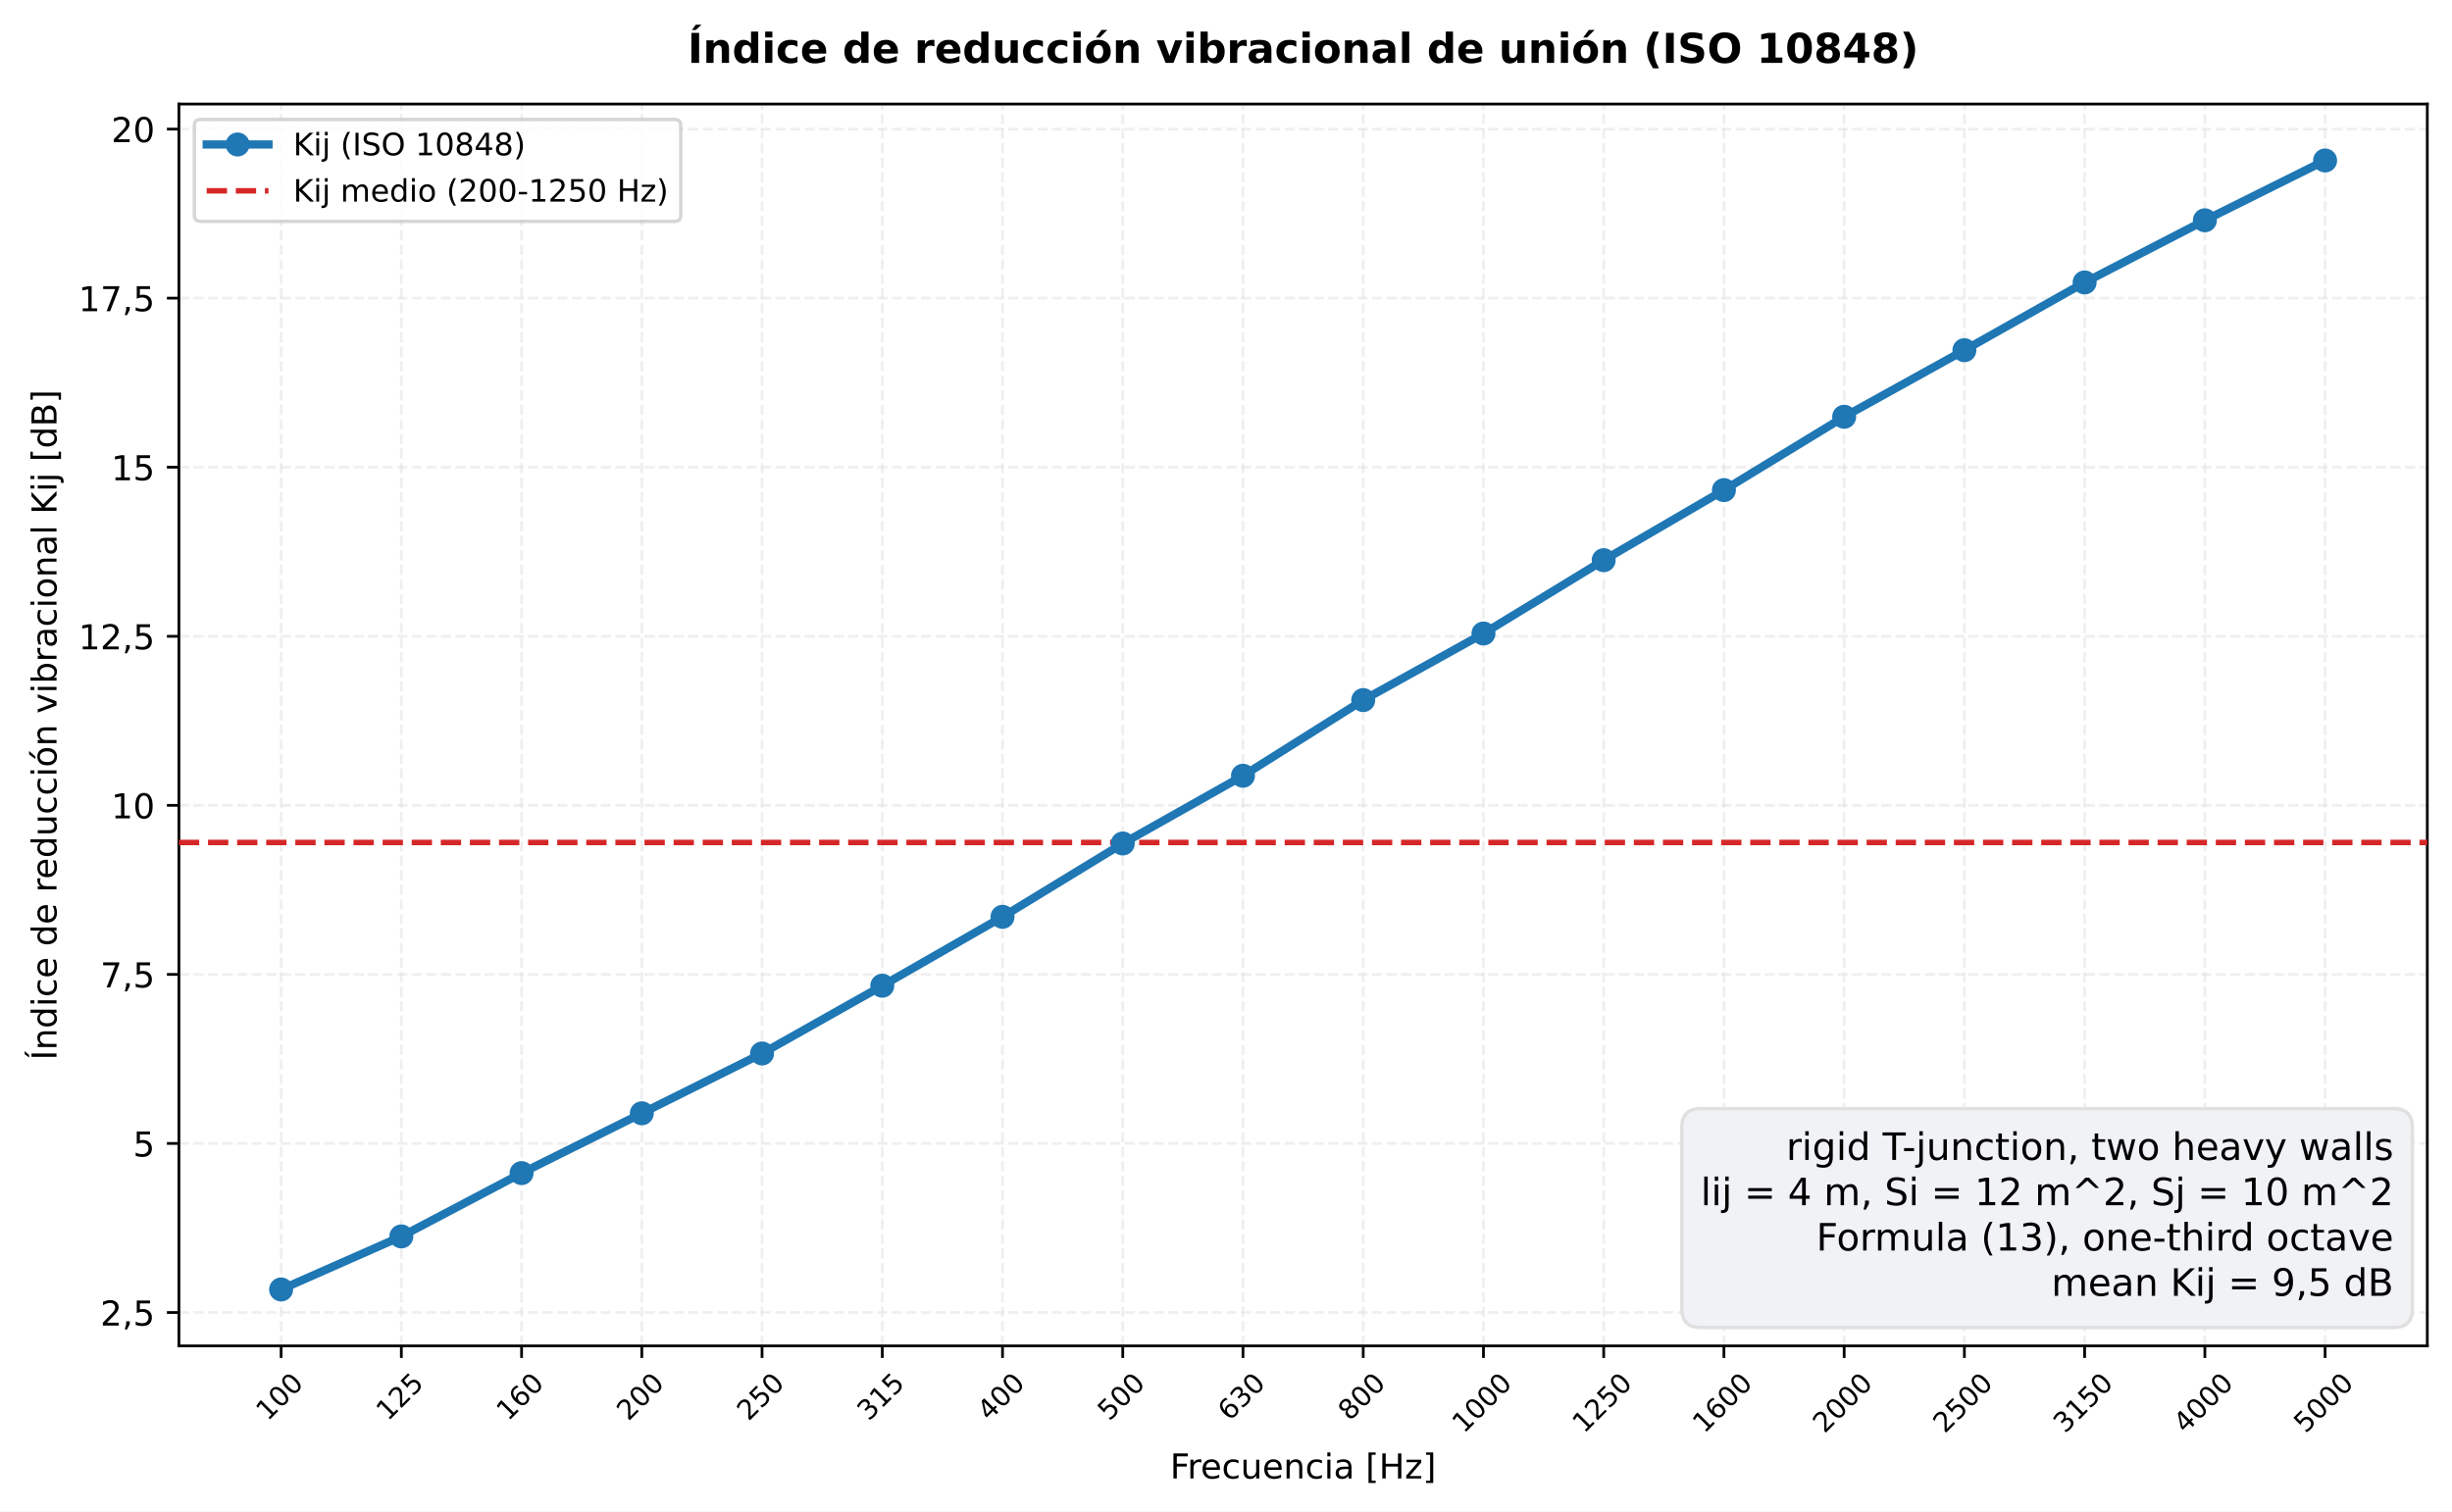
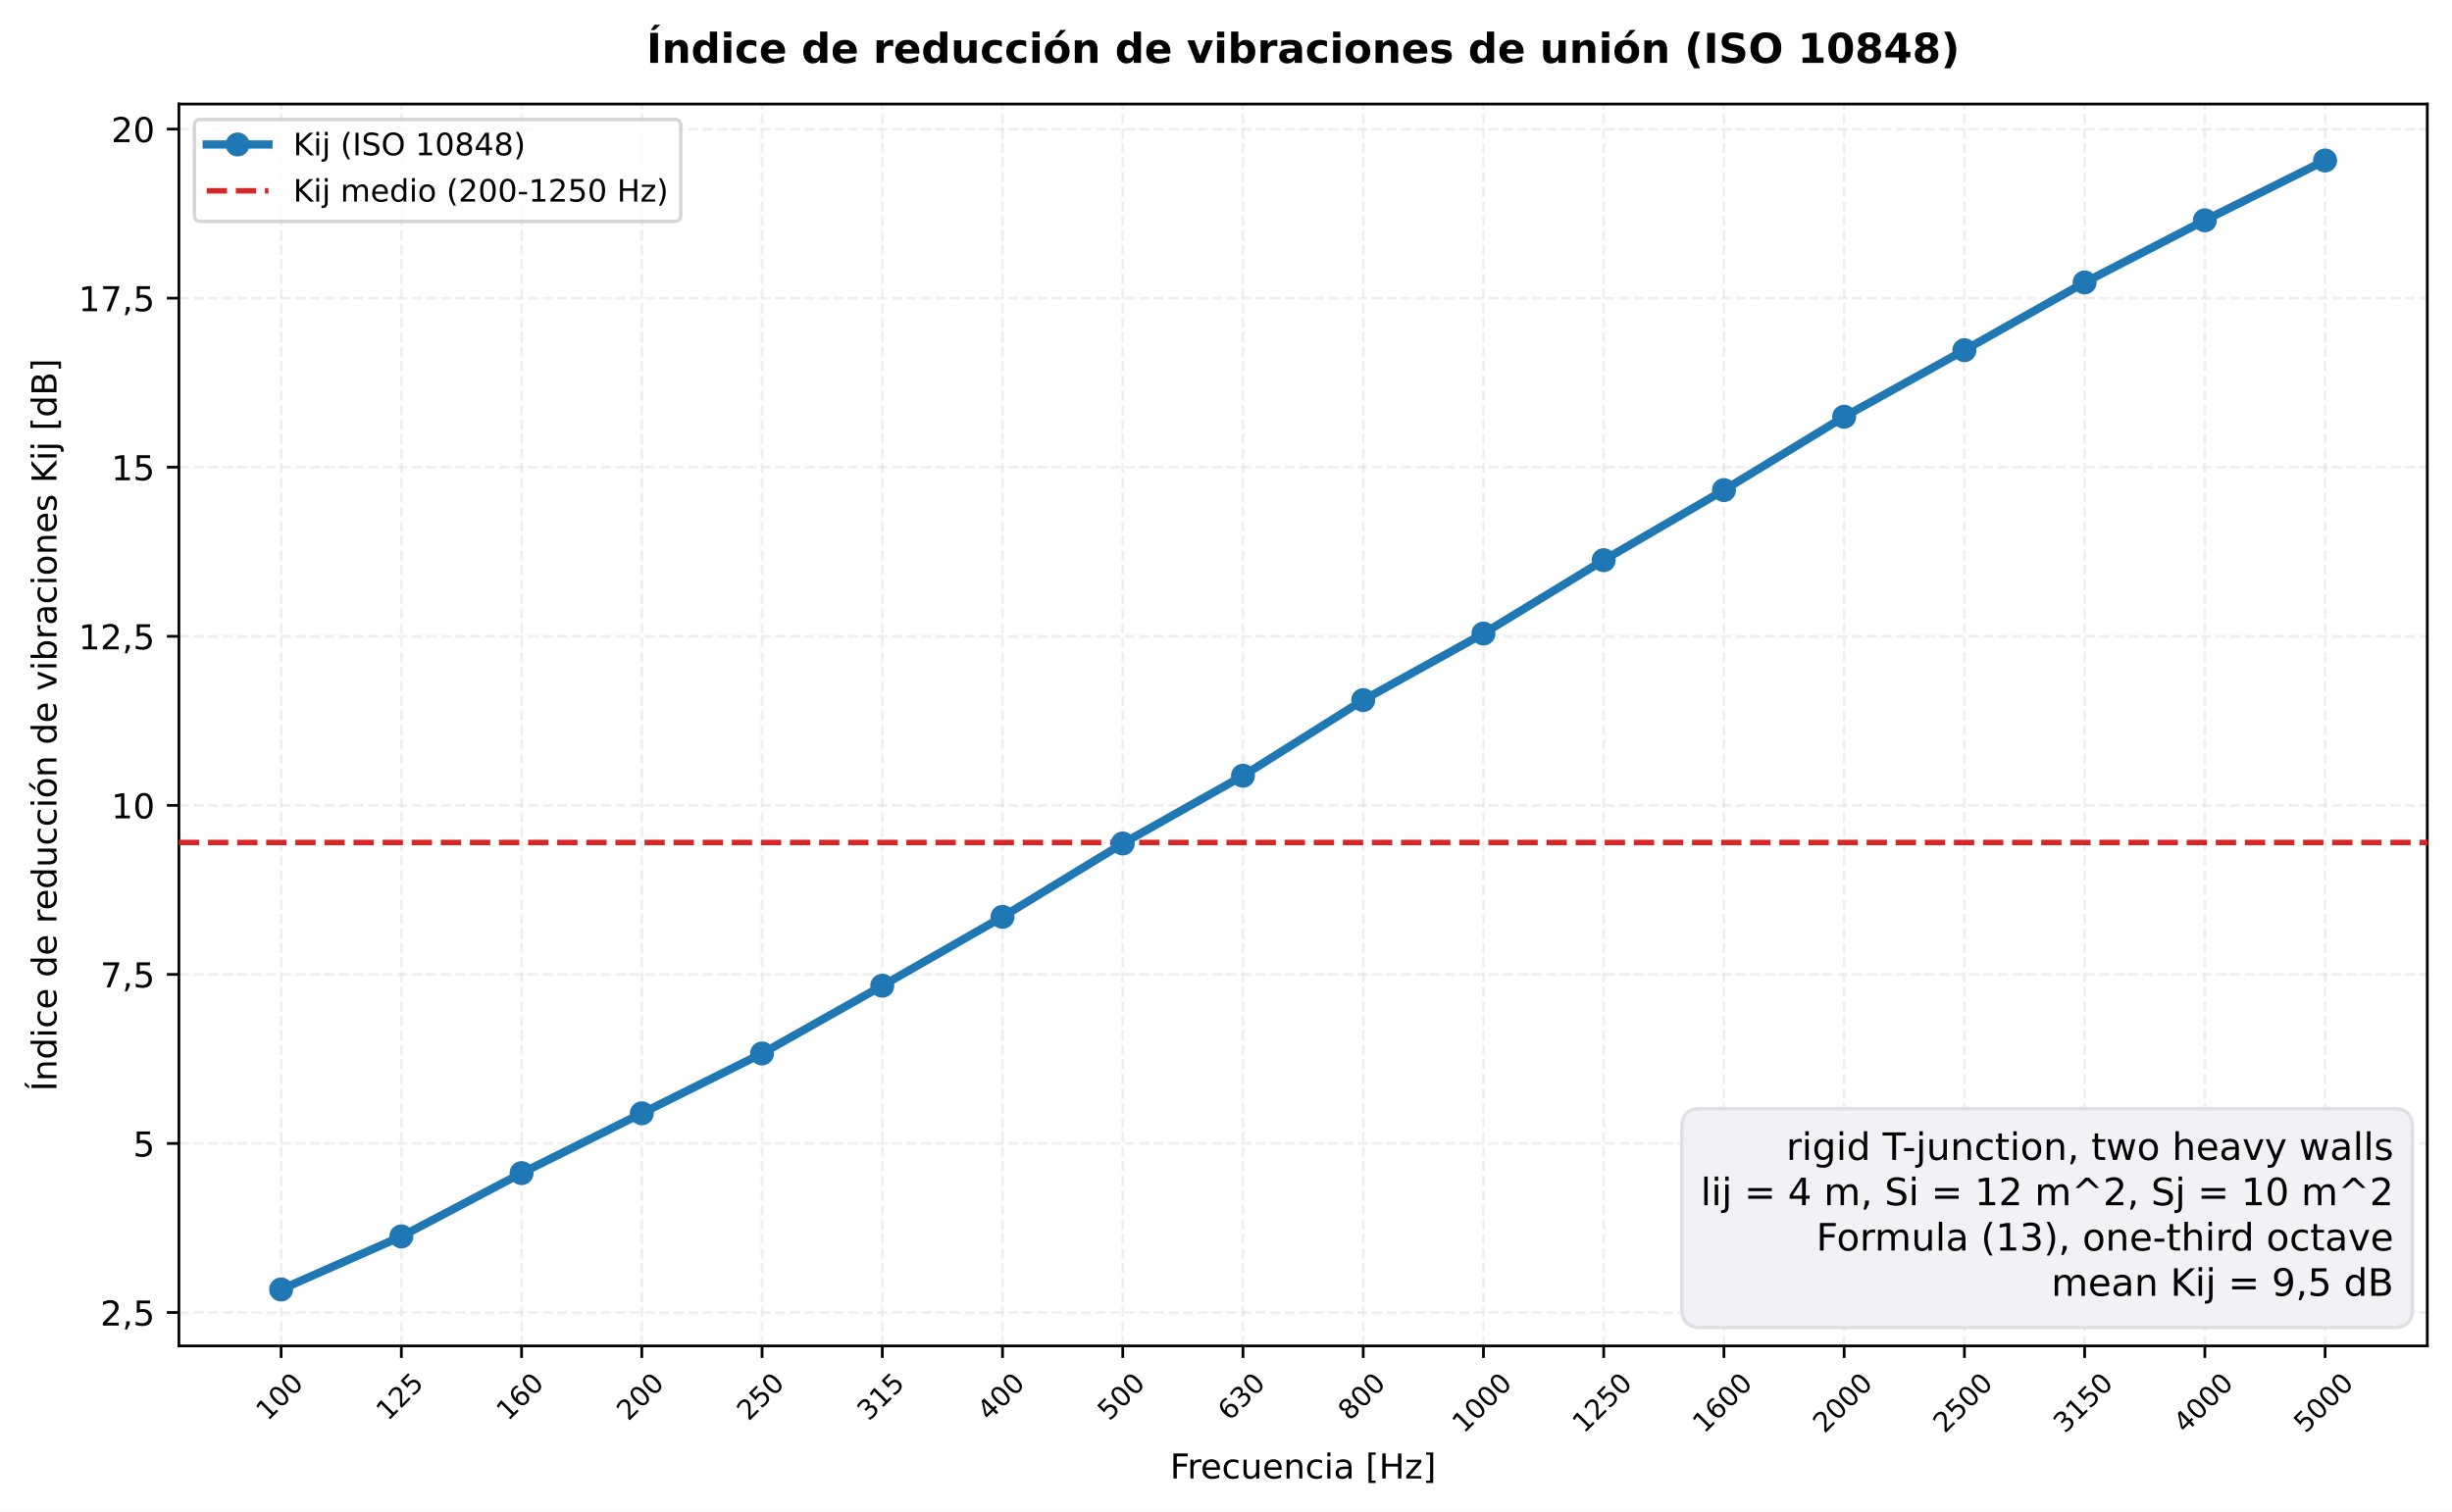
<svg xmlns="http://www.w3.org/2000/svg" xmlns:xlink="http://www.w3.org/1999/xlink" width="714.579pt" height="440.589pt" viewBox="0 0 714.579 440.589" version="1.1">
  <defs>
    <style type="text/css">*{stroke-linejoin: round; stroke-linecap: butt}</style>
  </defs>
  <g id="figure_1">
    <g id="patch_1">
      <path d="M 0 440.589  L 714.579 440.589  L 714.579 0  L 0 0  z " style="fill: #ffffff" />
    </g>
    <g id="axes_1">
      <g id="patch_2">
        <path d="M 52.141 392.335  L 707.379 392.335  L 707.379 30.328  L 52.141 30.328  z " style="fill: #ffffff" />
      </g>
      <g id="matplotlib.axis_1">
        <g id="xtick_1">
          <g id="line2d_1">
            <path d="M 81.925 392.335  L 81.925 30.328  " clip-path="url(#p28087a053f)" style="fill: none; stroke-dasharray: 2.96,1.28; stroke-dashoffset: 0; stroke: #e0e0e0; stroke-opacity: 0.5; stroke-width: 0.8" />
          </g>
          <g id="line2d_2">
            <defs>
              <path id="m3d27035b55" d="M 0 0  L 0 3.5  " style="stroke: #000000; stroke-width: 0.8" />
            </defs>
            <g>
              <use xlink:href="#m3d27035b55" x="81.925" y="392.335" style="stroke: #000000; stroke-width: 0.8" />
            </g>
          </g>
          <g id="text_1">
            <text style="font-size: 8px; font-family: 'DejaVu Sans', 'Bitstream Vera Sans', 'Computer Modern Sans Serif', 'Lucida Grande', 'Verdana', 'Geneva', 'Lucid', 'Arial', 'Helvetica', 'Avant Garde', sans-serif" transform="translate(77.99563 414.4302) rotate(-45)">100</text>
          </g>
        </g>
        <g id="xtick_2">
          <g id="line2d_3">
            <path d="M 116.964 392.335  L 116.964 30.328  " clip-path="url(#p28087a053f)" style="fill: none; stroke-dasharray: 2.96,1.28; stroke-dashoffset: 0; stroke: #e0e0e0; stroke-opacity: 0.5; stroke-width: 0.8" />
          </g>
          <g id="line2d_4">
            <g>
              <use xlink:href="#m3d27035b55" x="116.964" y="392.335" style="stroke: #000000; stroke-width: 0.8" />
            </g>
          </g>
          <g id="text_2">
            <text style="font-size: 8px; font-family: 'DejaVu Sans', 'Bitstream Vera Sans', 'Computer Modern Sans Serif', 'Lucida Grande', 'Verdana', 'Geneva', 'Lucid', 'Arial', 'Helvetica', 'Avant Garde', sans-serif" transform="translate(113.0351 414.4302) rotate(-45)">125</text>
          </g>
        </g>
        <g id="xtick_3">
          <g id="line2d_5">
            <path d="M 152.004 392.335  L 152.004 30.328  " clip-path="url(#p28087a053f)" style="fill: none; stroke-dasharray: 2.96,1.28; stroke-dashoffset: 0; stroke: #e0e0e0; stroke-opacity: 0.5; stroke-width: 0.8" />
          </g>
          <g id="line2d_6">
            <g>
              <use xlink:href="#m3d27035b55" x="152.004" y="392.335" style="stroke: #000000; stroke-width: 0.8" />
            </g>
          </g>
          <g id="text_3">
            <text style="font-size: 8px; font-family: 'DejaVu Sans', 'Bitstream Vera Sans', 'Computer Modern Sans Serif', 'Lucida Grande', 'Verdana', 'Geneva', 'Lucid', 'Arial', 'Helvetica', 'Avant Garde', sans-serif" transform="translate(148.0745 414.4302) rotate(-45)">160</text>
          </g>
        </g>
        <g id="xtick_4">
          <g id="line2d_7">
            <path d="M 187.043 392.335  L 187.043 30.328  " clip-path="url(#p28087a053f)" style="fill: none; stroke-dasharray: 2.96,1.28; stroke-dashoffset: 0; stroke: #e0e0e0; stroke-opacity: 0.5; stroke-width: 0.8" />
          </g>
          <g id="line2d_8">
            <g>
              <use xlink:href="#m3d27035b55" x="187.043" y="392.335" style="stroke: #000000; stroke-width: 0.8" />
            </g>
          </g>
          <g id="text_4">
            <text style="font-size: 8px; font-family: 'DejaVu Sans', 'Bitstream Vera Sans', 'Computer Modern Sans Serif', 'Lucida Grande', 'Verdana', 'Geneva', 'Lucid', 'Arial', 'Helvetica', 'Avant Garde', sans-serif" transform="translate(183.114 414.4302) rotate(-45)">200</text>
          </g>
        </g>
        <g id="xtick_5">
          <g id="line2d_9">
            <path d="M 222.083 392.335  L 222.083 30.328  " clip-path="url(#p28087a053f)" style="fill: none; stroke-dasharray: 2.96,1.28; stroke-dashoffset: 0; stroke: #e0e0e0; stroke-opacity: 0.5; stroke-width: 0.8" />
          </g>
          <g id="line2d_10">
            <g>
              <use xlink:href="#m3d27035b55" x="222.083" y="392.335" style="stroke: #000000; stroke-width: 0.8" />
            </g>
          </g>
          <g id="text_5">
            <text style="font-size: 8px; font-family: 'DejaVu Sans', 'Bitstream Vera Sans', 'Computer Modern Sans Serif', 'Lucida Grande', 'Verdana', 'Geneva', 'Lucid', 'Arial', 'Helvetica', 'Avant Garde', sans-serif" transform="translate(218.1534 414.4302) rotate(-45)">250</text>
          </g>
        </g>
        <g id="xtick_6">
          <g id="line2d_11">
            <path d="M 257.122 392.335  L 257.122 30.328  " clip-path="url(#p28087a053f)" style="fill: none; stroke-dasharray: 2.96,1.28; stroke-dashoffset: 0; stroke: #e0e0e0; stroke-opacity: 0.5; stroke-width: 0.8" />
          </g>
          <g id="line2d_12">
            <g>
              <use xlink:href="#m3d27035b55" x="257.122" y="392.335" style="stroke: #000000; stroke-width: 0.8" />
            </g>
          </g>
          <g id="text_6">
            <text style="font-size: 8px; font-family: 'DejaVu Sans', 'Bitstream Vera Sans', 'Computer Modern Sans Serif', 'Lucida Grande', 'Verdana', 'Geneva', 'Lucid', 'Arial', 'Helvetica', 'Avant Garde', sans-serif" transform="translate(253.1929 414.4302) rotate(-45)">315</text>
          </g>
        </g>
        <g id="xtick_7">
          <g id="line2d_13">
            <path d="M 292.162 392.335  L 292.162 30.328  " clip-path="url(#p28087a053f)" style="fill: none; stroke-dasharray: 2.96,1.28; stroke-dashoffset: 0; stroke: #e0e0e0; stroke-opacity: 0.5; stroke-width: 0.8" />
          </g>
          <g id="line2d_14">
            <g>
              <use xlink:href="#m3d27035b55" x="292.162" y="392.335" style="stroke: #000000; stroke-width: 0.8" />
            </g>
          </g>
          <g id="text_7">
            <text style="font-size: 8px; font-family: 'DejaVu Sans', 'Bitstream Vera Sans', 'Computer Modern Sans Serif', 'Lucida Grande', 'Verdana', 'Geneva', 'Lucid', 'Arial', 'Helvetica', 'Avant Garde', sans-serif" transform="translate(288.2323 414.4302) rotate(-45)">400</text>
          </g>
        </g>
        <g id="xtick_8">
          <g id="line2d_15">
            <path d="M 327.201 392.335  L 327.201 30.328  " clip-path="url(#p28087a053f)" style="fill: none; stroke-dasharray: 2.96,1.28; stroke-dashoffset: 0; stroke: #e0e0e0; stroke-opacity: 0.5; stroke-width: 0.8" />
          </g>
          <g id="line2d_16">
            <g>
              <use xlink:href="#m3d27035b55" x="327.201" y="392.335" style="stroke: #000000; stroke-width: 0.8" />
            </g>
          </g>
          <g id="text_8">
            <text style="font-size: 8px; font-family: 'DejaVu Sans', 'Bitstream Vera Sans', 'Computer Modern Sans Serif', 'Lucida Grande', 'Verdana', 'Geneva', 'Lucid', 'Arial', 'Helvetica', 'Avant Garde', sans-serif" transform="translate(323.2718 414.4302) rotate(-45)">500</text>
          </g>
        </g>
        <g id="xtick_9">
          <g id="line2d_17">
            <path d="M 362.241 392.335  L 362.241 30.328  " clip-path="url(#p28087a053f)" style="fill: none; stroke-dasharray: 2.96,1.28; stroke-dashoffset: 0; stroke: #e0e0e0; stroke-opacity: 0.5; stroke-width: 0.8" />
          </g>
          <g id="line2d_18">
            <g>
              <use xlink:href="#m3d27035b55" x="362.241" y="392.335" style="stroke: #000000; stroke-width: 0.8" />
            </g>
          </g>
          <g id="text_9">
            <text style="font-size: 8px; font-family: 'DejaVu Sans', 'Bitstream Vera Sans', 'Computer Modern Sans Serif', 'Lucida Grande', 'Verdana', 'Geneva', 'Lucid', 'Arial', 'Helvetica', 'Avant Garde', sans-serif" transform="translate(358.3112 414.4302) rotate(-45)">630</text>
          </g>
        </g>
        <g id="xtick_10">
          <g id="line2d_19">
            <path d="M 397.28 392.335  L 397.28 30.328  " clip-path="url(#p28087a053f)" style="fill: none; stroke-dasharray: 2.96,1.28; stroke-dashoffset: 0; stroke: #e0e0e0; stroke-opacity: 0.5; stroke-width: 0.8" />
          </g>
          <g id="line2d_20">
            <g>
              <use xlink:href="#m3d27035b55" x="397.28" y="392.335" style="stroke: #000000; stroke-width: 0.8" />
            </g>
          </g>
          <g id="text_10">
            <text style="font-size: 8px; font-family: 'DejaVu Sans', 'Bitstream Vera Sans', 'Computer Modern Sans Serif', 'Lucida Grande', 'Verdana', 'Geneva', 'Lucid', 'Arial', 'Helvetica', 'Avant Garde', sans-serif" transform="translate(393.3507 414.4302) rotate(-45)">800</text>
          </g>
        </g>
        <g id="xtick_11">
          <g id="line2d_21">
            <path d="M 432.319 392.335  L 432.319 30.328  " clip-path="url(#p28087a053f)" style="fill: none; stroke-dasharray: 2.96,1.28; stroke-dashoffset: 0; stroke: #e0e0e0; stroke-opacity: 0.5; stroke-width: 0.8" />
          </g>
          <g id="line2d_22">
            <g>
              <use xlink:href="#m3d27035b55" x="432.319" y="392.335" style="stroke: #000000; stroke-width: 0.8" />
            </g>
          </g>
          <g id="text_11">
            <text style="font-size: 8px; font-family: 'DejaVu Sans', 'Bitstream Vera Sans', 'Computer Modern Sans Serif', 'Lucida Grande', 'Verdana', 'Geneva', 'Lucid', 'Arial', 'Helvetica', 'Avant Garde', sans-serif" transform="translate(426.5905 418.0294) rotate(-45)">1000</text>
          </g>
        </g>
        <g id="xtick_12">
          <g id="line2d_23">
            <path d="M 467.359 392.335  L 467.359 30.328  " clip-path="url(#p28087a053f)" style="fill: none; stroke-dasharray: 2.96,1.28; stroke-dashoffset: 0; stroke: #e0e0e0; stroke-opacity: 0.5; stroke-width: 0.8" />
          </g>
          <g id="line2d_24">
            <g>
              <use xlink:href="#m3d27035b55" x="467.359" y="392.335" style="stroke: #000000; stroke-width: 0.8" />
            </g>
          </g>
          <g id="text_12">
            <text style="font-size: 8px; font-family: 'DejaVu Sans', 'Bitstream Vera Sans', 'Computer Modern Sans Serif', 'Lucida Grande', 'Verdana', 'Geneva', 'Lucid', 'Arial', 'Helvetica', 'Avant Garde', sans-serif" transform="translate(461.63 418.0294) rotate(-45)">1250</text>
          </g>
        </g>
        <g id="xtick_13">
          <g id="line2d_25">
            <path d="M 502.398 392.335  L 502.398 30.328  " clip-path="url(#p28087a053f)" style="fill: none; stroke-dasharray: 2.96,1.28; stroke-dashoffset: 0; stroke: #e0e0e0; stroke-opacity: 0.5; stroke-width: 0.8" />
          </g>
          <g id="line2d_26">
            <g>
              <use xlink:href="#m3d27035b55" x="502.398" y="392.335" style="stroke: #000000; stroke-width: 0.8" />
            </g>
          </g>
          <g id="text_13">
            <text style="font-size: 8px; font-family: 'DejaVu Sans', 'Bitstream Vera Sans', 'Computer Modern Sans Serif', 'Lucida Grande', 'Verdana', 'Geneva', 'Lucid', 'Arial', 'Helvetica', 'Avant Garde', sans-serif" transform="translate(496.6694 418.0294) rotate(-45)">1600</text>
          </g>
        </g>
        <g id="xtick_14">
          <g id="line2d_27">
            <path d="M 537.438 392.335  L 537.438 30.328  " clip-path="url(#p28087a053f)" style="fill: none; stroke-dasharray: 2.96,1.28; stroke-dashoffset: 0; stroke: #e0e0e0; stroke-opacity: 0.5; stroke-width: 0.8" />
          </g>
          <g id="line2d_28">
            <g>
              <use xlink:href="#m3d27035b55" x="537.438" y="392.335" style="stroke: #000000; stroke-width: 0.8" />
            </g>
          </g>
          <g id="text_14">
            <text style="font-size: 8px; font-family: 'DejaVu Sans', 'Bitstream Vera Sans', 'Computer Modern Sans Serif', 'Lucida Grande', 'Verdana', 'Geneva', 'Lucid', 'Arial', 'Helvetica', 'Avant Garde', sans-serif" transform="translate(531.7089 418.0294) rotate(-45)">2000</text>
          </g>
        </g>
        <g id="xtick_15">
          <g id="line2d_29">
            <path d="M 572.477 392.335  L 572.477 30.328  " clip-path="url(#p28087a053f)" style="fill: none; stroke-dasharray: 2.96,1.28; stroke-dashoffset: 0; stroke: #e0e0e0; stroke-opacity: 0.5; stroke-width: 0.8" />
          </g>
          <g id="line2d_30">
            <g>
              <use xlink:href="#m3d27035b55" x="572.477" y="392.335" style="stroke: #000000; stroke-width: 0.8" />
            </g>
          </g>
          <g id="text_15">
            <text style="font-size: 8px; font-family: 'DejaVu Sans', 'Bitstream Vera Sans', 'Computer Modern Sans Serif', 'Lucida Grande', 'Verdana', 'Geneva', 'Lucid', 'Arial', 'Helvetica', 'Avant Garde', sans-serif" transform="translate(566.7483 418.0294) rotate(-45)">2500</text>
          </g>
        </g>
        <g id="xtick_16">
          <g id="line2d_31">
            <path d="M 607.517 392.335  L 607.517 30.328  " clip-path="url(#p28087a053f)" style="fill: none; stroke-dasharray: 2.96,1.28; stroke-dashoffset: 0; stroke: #e0e0e0; stroke-opacity: 0.5; stroke-width: 0.8" />
          </g>
          <g id="line2d_32">
            <g>
              <use xlink:href="#m3d27035b55" x="607.517" y="392.335" style="stroke: #000000; stroke-width: 0.8" />
            </g>
          </g>
          <g id="text_16">
            <text style="font-size: 8px; font-family: 'DejaVu Sans', 'Bitstream Vera Sans', 'Computer Modern Sans Serif', 'Lucida Grande', 'Verdana', 'Geneva', 'Lucid', 'Arial', 'Helvetica', 'Avant Garde', sans-serif" transform="translate(601.7877 418.0294) rotate(-45)">3150</text>
          </g>
        </g>
        <g id="xtick_17">
          <g id="line2d_33">
            <path d="M 642.556 392.335  L 642.556 30.328  " clip-path="url(#p28087a053f)" style="fill: none; stroke-dasharray: 2.96,1.28; stroke-dashoffset: 0; stroke: #e0e0e0; stroke-opacity: 0.5; stroke-width: 0.8" />
          </g>
          <g id="line2d_34">
            <g>
              <use xlink:href="#m3d27035b55" x="642.556" y="392.335" style="stroke: #000000; stroke-width: 0.8" />
            </g>
          </g>
          <g id="text_17">
            <text style="font-size: 8px; font-family: 'DejaVu Sans', 'Bitstream Vera Sans', 'Computer Modern Sans Serif', 'Lucida Grande', 'Verdana', 'Geneva', 'Lucid', 'Arial', 'Helvetica', 'Avant Garde', sans-serif" transform="translate(636.8272 418.0294) rotate(-45)">4000</text>
          </g>
        </g>
        <g id="xtick_18">
          <g id="line2d_35">
            <path d="M 677.596 392.335  L 677.596 30.328  " clip-path="url(#p28087a053f)" style="fill: none; stroke-dasharray: 2.96,1.28; stroke-dashoffset: 0; stroke: #e0e0e0; stroke-opacity: 0.5; stroke-width: 0.8" />
          </g>
          <g id="line2d_36">
            <g>
              <use xlink:href="#m3d27035b55" x="677.596" y="392.335" style="stroke: #000000; stroke-width: 0.8" />
            </g>
          </g>
          <g id="text_18">
            <text style="font-size: 8px; font-family: 'DejaVu Sans', 'Bitstream Vera Sans', 'Computer Modern Sans Serif', 'Lucida Grande', 'Verdana', 'Geneva', 'Lucid', 'Arial', 'Helvetica', 'Avant Garde', sans-serif" transform="translate(671.8666 418.0294) rotate(-45)">5000</text>
          </g>
        </g>
        <g id="text_19">
          <text style="font-size: 10px; font-family: 'DejaVu Sans', 'Bitstream Vera Sans', 'Computer Modern Sans Serif', 'Lucida Grande', 'Verdana', 'Geneva', 'Lucid', 'Arial', 'Helvetica', 'Avant Garde', sans-serif; text-anchor: middle" x="379.76" y="430.987" transform="rotate(-0 379.7602 430.9868)">Frecuencia [Hz]</text>
        </g>
      </g>
      <g id="matplotlib.axis_2">
        <g id="ytick_1">
          <g id="line2d_37">
            <path d="M 52.141 382.603  L 707.379 382.603  " clip-path="url(#p28087a053f)" style="fill: none; stroke-dasharray: 2.96,1.28; stroke-dashoffset: 0; stroke: #e0e0e0; stroke-opacity: 0.5; stroke-width: 0.8" />
          </g>
          <g id="line2d_38">
            <defs>
              <path id="mef640d9f3a" d="M 0 0  L -3.5 0  " style="stroke: #000000; stroke-width: 0.8" />
            </defs>
            <g>
              <use xlink:href="#mef640d9f3a" x="52.141" y="382.603" style="stroke: #000000; stroke-width: 0.8" />
            </g>
          </g>
          <g id="text_20">
            <text style="font-size: 10px; font-family: 'DejaVu Sans', 'Bitstream Vera Sans', 'Computer Modern Sans Serif', 'Lucida Grande', 'Verdana', 'Geneva', 'Lucid', 'Arial', 'Helvetica', 'Avant Garde', sans-serif; text-anchor: end" x="45.141" y="386.402" transform="rotate(-0 45.14141 386.4018)">2,5</text>
          </g>
        </g>
        <g id="ytick_2">
          <g id="line2d_39">
            <path d="M 52.141 333.322  L 707.379 333.322  " clip-path="url(#p28087a053f)" style="fill: none; stroke-dasharray: 2.96,1.28; stroke-dashoffset: 0; stroke: #e0e0e0; stroke-opacity: 0.5; stroke-width: 0.8" />
          </g>
          <g id="line2d_40">
            <g>
              <use xlink:href="#mef640d9f3a" x="52.141" y="333.322" style="stroke: #000000; stroke-width: 0.8" />
            </g>
          </g>
          <g id="text_21">
            <text style="font-size: 10px; font-family: 'DejaVu Sans', 'Bitstream Vera Sans', 'Computer Modern Sans Serif', 'Lucida Grande', 'Verdana', 'Geneva', 'Lucid', 'Arial', 'Helvetica', 'Avant Garde', sans-serif; text-anchor: end" x="45.141" y="337.121" transform="rotate(-0 45.14141 337.1206)">5</text>
          </g>
        </g>
        <g id="ytick_3">
          <g id="line2d_41">
            <path d="M 52.141 284.041  L 707.379 284.041  " clip-path="url(#p28087a053f)" style="fill: none; stroke-dasharray: 2.96,1.28; stroke-dashoffset: 0; stroke: #e0e0e0; stroke-opacity: 0.5; stroke-width: 0.8" />
          </g>
          <g id="line2d_42">
            <g>
              <use xlink:href="#mef640d9f3a" x="52.141" y="284.041" style="stroke: #000000; stroke-width: 0.8" />
            </g>
          </g>
          <g id="text_22">
            <text style="font-size: 10px; font-family: 'DejaVu Sans', 'Bitstream Vera Sans', 'Computer Modern Sans Serif', 'Lucida Grande', 'Verdana', 'Geneva', 'Lucid', 'Arial', 'Helvetica', 'Avant Garde', sans-serif; text-anchor: end" x="45.141" y="287.839" transform="rotate(-0 45.14141 287.8393)">7,5</text>
          </g>
        </g>
        <g id="ytick_4">
          <g id="line2d_43">
            <path d="M 52.141 234.759  L 707.379 234.759  " clip-path="url(#p28087a053f)" style="fill: none; stroke-dasharray: 2.96,1.28; stroke-dashoffset: 0; stroke: #e0e0e0; stroke-opacity: 0.5; stroke-width: 0.8" />
          </g>
          <g id="line2d_44">
            <g>
              <use xlink:href="#mef640d9f3a" x="52.141" y="234.759" style="stroke: #000000; stroke-width: 0.8" />
            </g>
          </g>
          <g id="text_23">
            <text style="font-size: 10px; font-family: 'DejaVu Sans', 'Bitstream Vera Sans', 'Computer Modern Sans Serif', 'Lucida Grande', 'Verdana', 'Geneva', 'Lucid', 'Arial', 'Helvetica', 'Avant Garde', sans-serif; text-anchor: end" x="45.141" y="238.558" transform="rotate(-0 45.14141 238.5581)">10</text>
          </g>
        </g>
        <g id="ytick_5">
          <g id="line2d_45">
            <path d="M 52.141 185.478  L 707.379 185.478  " clip-path="url(#p28087a053f)" style="fill: none; stroke-dasharray: 2.96,1.28; stroke-dashoffset: 0; stroke: #e0e0e0; stroke-opacity: 0.5; stroke-width: 0.8" />
          </g>
          <g id="line2d_46">
            <g>
              <use xlink:href="#mef640d9f3a" x="52.141" y="185.478" style="stroke: #000000; stroke-width: 0.8" />
            </g>
          </g>
          <g id="text_24">
            <text style="font-size: 10px; font-family: 'DejaVu Sans', 'Bitstream Vera Sans', 'Computer Modern Sans Serif', 'Lucida Grande', 'Verdana', 'Geneva', 'Lucid', 'Arial', 'Helvetica', 'Avant Garde', sans-serif; text-anchor: end" x="45.141" y="189.277" transform="rotate(-0 45.14141 189.2769)">12,5</text>
          </g>
        </g>
        <g id="ytick_6">
          <g id="line2d_47">
            <path d="M 52.141 136.197  L 707.379 136.197  " clip-path="url(#p28087a053f)" style="fill: none; stroke-dasharray: 2.96,1.28; stroke-dashoffset: 0; stroke: #e0e0e0; stroke-opacity: 0.5; stroke-width: 0.8" />
          </g>
          <g id="line2d_48">
            <g>
              <use xlink:href="#mef640d9f3a" x="52.141" y="136.197" style="stroke: #000000; stroke-width: 0.8" />
            </g>
          </g>
          <g id="text_25">
            <text style="font-size: 10px; font-family: 'DejaVu Sans', 'Bitstream Vera Sans', 'Computer Modern Sans Serif', 'Lucida Grande', 'Verdana', 'Geneva', 'Lucid', 'Arial', 'Helvetica', 'Avant Garde', sans-serif; text-anchor: end" x="45.141" y="139.996" transform="rotate(-0 45.14141 139.9957)">15</text>
          </g>
        </g>
        <g id="ytick_7">
          <g id="line2d_49">
            <path d="M 52.141 86.916  L 707.379 86.916  " clip-path="url(#p28087a053f)" style="fill: none; stroke-dasharray: 2.96,1.28; stroke-dashoffset: 0; stroke: #e0e0e0; stroke-opacity: 0.5; stroke-width: 0.8" />
          </g>
          <g id="line2d_50">
            <g>
              <use xlink:href="#mef640d9f3a" x="52.141" y="86.916" style="stroke: #000000; stroke-width: 0.8" />
            </g>
          </g>
          <g id="text_26">
            <text style="font-size: 10px; font-family: 'DejaVu Sans', 'Bitstream Vera Sans', 'Computer Modern Sans Serif', 'Lucida Grande', 'Verdana', 'Geneva', 'Lucid', 'Arial', 'Helvetica', 'Avant Garde', sans-serif; text-anchor: end" x="45.141" y="90.714" transform="rotate(-0 45.14141 90.71447)">17,5</text>
          </g>
        </g>
        <g id="ytick_8">
          <g id="line2d_51">
            <path d="M 52.141 37.634  L 707.379 37.634  " clip-path="url(#p28087a053f)" style="fill: none; stroke-dasharray: 2.96,1.28; stroke-dashoffset: 0; stroke: #e0e0e0; stroke-opacity: 0.5; stroke-width: 0.8" />
          </g>
          <g id="line2d_52">
            <g>
              <use xlink:href="#mef640d9f3a" x="52.141" y="37.634" style="stroke: #000000; stroke-width: 0.8" />
            </g>
          </g>
          <g id="text_27">
            <text style="font-size: 10px; font-family: 'DejaVu Sans', 'Bitstream Vera Sans', 'Computer Modern Sans Serif', 'Lucida Grande', 'Verdana', 'Geneva', 'Lucid', 'Arial', 'Helvetica', 'Avant Garde', sans-serif; text-anchor: end" x="45.141" y="41.433" transform="rotate(-0 45.14141 41.43326)">20</text>
          </g>
        </g>
        <g id="text_28">
-           <text style="font-size: 10px; font-family: 'DejaVu Sans', 'Bitstream Vera Sans', 'Computer Modern Sans Serif', 'Lucida Grande', 'Verdana', 'Geneva', 'Lucid', 'Arial', 'Helvetica', 'Avant Garde', sans-serif; text-anchor: middle" x="16.473" y="211.331" transform="rotate(-90 16.47344 211.3315)">Índice de reducción vibracional Kij [dB]</text>
+           <text style="font-size: 10px; font-family: 'DejaVu Sans', 'Bitstream Vera Sans', 'Computer Modern Sans Serif', 'Lucida Grande', 'Verdana', 'Geneva', 'Lucid', 'Arial', 'Helvetica', 'Avant Garde', sans-serif; text-anchor: middle" x="16.473" y="211.331" transform="rotate(-90 16.47344 211.3315)">Índice de reducción de vibraciones Kij [dB]</text>
        </g>
      </g>
      <g id="patch_3">
        <path d="M 52.141 392.335  L 52.141 30.328  " style="fill: none; stroke: #000000; stroke-width: 0.8; stroke-linejoin: miter; stroke-linecap: square" />
      </g>
      <g id="patch_4">
        <path d="M 707.379 392.335  L 707.379 30.328  " style="fill: none; stroke: #000000; stroke-width: 0.8; stroke-linejoin: miter; stroke-linecap: square" />
      </g>
      <g id="patch_5">
        <path d="M 52.141 392.335  L 707.379 392.335  " style="fill: none; stroke: #000000; stroke-width: 0.8; stroke-linejoin: miter; stroke-linecap: square" />
      </g>
      <g id="patch_6">
        <path d="M 52.141 30.328  L 707.379 30.328  " style="fill: none; stroke: #000000; stroke-width: 0.8; stroke-linejoin: miter; stroke-linecap: square" />
      </g>
      <g id="text_29">
        <g id="patch_7">
          <path d="M 495.633 386.975  L 697.55 386.975  Q 703.05 386.975 703.05 381.475  L 703.05 328.663  Q 703.05 323.163 697.55 323.163  L 495.633 323.163  Q 490.133 323.163 490.133 328.663  L 490.133 381.475  Q 490.133 386.975 495.633 386.975  z " style="fill: #f0f2f5; stroke: #e0e0e0; stroke-linejoin: miter" />
        </g>
        <text style="font-size: 11px; font-family: 'DejaVu Sans', 'Bitstream Vera Sans', 'Computer Modern Sans Serif', 'Lucida Grande', 'Verdana', 'Geneva', 'Lucid', 'Arial', 'Helvetica', 'Avant Garde', sans-serif" transform="translate(520.5553 338.122)">rigid T-junction, two heavy walls</text>
        <text style="font-size: 11px; font-family: 'DejaVu Sans', 'Bitstream Vera Sans', 'Computer Modern Sans Serif', 'Lucida Grande', 'Verdana', 'Geneva', 'Lucid', 'Arial', 'Helvetica', 'Avant Garde', sans-serif" transform="translate(495.6335 351.325)">lij = 4 m, Si = 12 m^2, Sj = 10 m^2</text>
        <text style="font-size: 11px; font-family: 'DejaVu Sans', 'Bitstream Vera Sans', 'Computer Modern Sans Serif', 'Lucida Grande', 'Verdana', 'Geneva', 'Lucid', 'Arial', 'Helvetica', 'Avant Garde', sans-serif" transform="translate(529.3055 364.528)">Formula (13), one-third octave</text>
        <text style="font-size: 11px; font-family: 'DejaVu Sans', 'Bitstream Vera Sans', 'Computer Modern Sans Serif', 'Lucida Grande', 'Verdana', 'Geneva', 'Lucid', 'Arial', 'Helvetica', 'Avant Garde', sans-serif" transform="translate(597.8046 377.731)">mean Kij = 9,5 dB</text>
      </g>
      <g id="text_30">
-         <text style="font-weight: 700; font-size: 12px; font-family: 'DejaVu Sans', 'Bitstream Vera Sans', 'Computer Modern Sans Serif', 'Lucida Grande', 'Verdana', 'Geneva', 'Lucid', 'Arial', 'Helvetica', 'Avant Garde', sans-serif; text-anchor: middle" x="379.76" y="18.328" transform="rotate(-0 379.7602 18.32812)">Índice de reducción vibracional de unión (ISO 10848)</text>
+         <text style="font-weight: 700; font-size: 12px; font-family: 'DejaVu Sans', 'Bitstream Vera Sans', 'Computer Modern Sans Serif', 'Lucida Grande', 'Verdana', 'Geneva', 'Lucid', 'Arial', 'Helvetica', 'Avant Garde', sans-serif; text-anchor: middle" x="379.76" y="18.328" transform="rotate(-0 379.7602 18.32812)">Índice de reducción de vibraciones de unión (ISO 10848)</text>
      </g>
      <g id="line2d_53">
        <path d="M 52.141 245.584  L 707.379 245.584  " clip-path="url(#p28087a053f)" style="fill: none; stroke-dasharray: 5.92,2.56; stroke-dashoffset: 0; stroke: #d62728; stroke-width: 1.6" />
      </g>
      <g id="line2d_54">
        <path d="M 81.925 375.88  L 116.964 360.415  L 152.004 341.963  L 187.043 324.526  L 222.083 307.089  L 257.122 287.34  L 292.162 267.258  L 327.201 245.879  L 362.241 226.13  L 397.28 204.077  L 432.319 184.669  L 467.359 163.29  L 502.398 142.867  L 537.438 121.487  L 572.477 102.079  L 607.517 82.33  L 642.556 64.22  L 677.596 46.783  " clip-path="url(#p28087a053f)" style="fill: none; stroke: #1f77b4; stroke-width: 2.4; stroke-linecap: square" />
        <defs>
          <path id="m49466b02c9" d="M 0 3  C 0.796 3 1.559 2.684 2.121 2.121  C 2.684 1.559 3 0.796 3 0  C 3 -0.796 2.684 -1.559 2.121 -2.121  C 1.559 -2.684 0.796 -3 0 -3  C -0.796 -3 -1.559 -2.684 -2.121 -2.121  C -2.684 -1.559 -3 -0.796 -3 0  C -3 0.796 -2.684 1.559 -2.121 2.121  C -1.559 2.684 -0.796 3 0 3  z " style="stroke: #1f77b4" />
        </defs>
        <g clip-path="url(#p28087a053f)">
          <use xlink:href="#m49466b02c9" x="81.925" y="375.88" style="fill: #1f77b4; stroke: #1f77b4" />
          <use xlink:href="#m49466b02c9" x="116.964" y="360.415" style="fill: #1f77b4; stroke: #1f77b4" />
          <use xlink:href="#m49466b02c9" x="152.004" y="341.963" style="fill: #1f77b4; stroke: #1f77b4" />
          <use xlink:href="#m49466b02c9" x="187.043" y="324.526" style="fill: #1f77b4; stroke: #1f77b4" />
          <use xlink:href="#m49466b02c9" x="222.083" y="307.089" style="fill: #1f77b4; stroke: #1f77b4" />
          <use xlink:href="#m49466b02c9" x="257.122" y="287.34" style="fill: #1f77b4; stroke: #1f77b4" />
          <use xlink:href="#m49466b02c9" x="292.162" y="267.258" style="fill: #1f77b4; stroke: #1f77b4" />
          <use xlink:href="#m49466b02c9" x="327.201" y="245.879" style="fill: #1f77b4; stroke: #1f77b4" />
          <use xlink:href="#m49466b02c9" x="362.241" y="226.13" style="fill: #1f77b4; stroke: #1f77b4" />
          <use xlink:href="#m49466b02c9" x="397.28" y="204.077" style="fill: #1f77b4; stroke: #1f77b4" />
          <use xlink:href="#m49466b02c9" x="432.319" y="184.669" style="fill: #1f77b4; stroke: #1f77b4" />
          <use xlink:href="#m49466b02c9" x="467.359" y="163.29" style="fill: #1f77b4; stroke: #1f77b4" />
          <use xlink:href="#m49466b02c9" x="502.398" y="142.867" style="fill: #1f77b4; stroke: #1f77b4" />
          <use xlink:href="#m49466b02c9" x="537.438" y="121.487" style="fill: #1f77b4; stroke: #1f77b4" />
          <use xlink:href="#m49466b02c9" x="572.477" y="102.079" style="fill: #1f77b4; stroke: #1f77b4" />
          <use xlink:href="#m49466b02c9" x="607.517" y="82.33" style="fill: #1f77b4; stroke: #1f77b4" />
          <use xlink:href="#m49466b02c9" x="642.556" y="64.22" style="fill: #1f77b4; stroke: #1f77b4" />
          <use xlink:href="#m49466b02c9" x="677.596" y="46.783" style="fill: #1f77b4; stroke: #1f77b4" />
        </g>
      </g>
      <g id="legend_1">
        <g id="patch_8">
          <path d="M 58.441 64.53  L 196.596 64.53  Q 198.396 64.53 198.396 62.73  L 198.396 36.628  Q 198.396 34.828 196.596 34.828  L 58.441 34.828  Q 56.641 34.828 56.641 36.628  L 56.641 62.73  Q 56.641 64.53 58.441 64.53  z " style="fill: #ffffff; opacity: 0.8; stroke: #cccccc; stroke-linejoin: miter" />
        </g>
        <g id="line2d_55">
          <path d="M 60.241 42.117  L 69.241 42.117  L 78.241 42.117  " style="fill: none; stroke: #1f77b4; stroke-width: 2.4; stroke-linecap: square" />
          <g>
            <use xlink:href="#m49466b02c9" x="69.241" y="42.117" style="fill: #1f77b4; stroke: #1f77b4" />
          </g>
        </g>
        <g id="text_31">
          <text style="font-size: 9px; font-family: 'DejaVu Sans', 'Bitstream Vera Sans', 'Computer Modern Sans Serif', 'Lucida Grande', 'Verdana', 'Geneva', 'Lucid', 'Arial', 'Helvetica', 'Avant Garde', sans-serif; text-anchor: start" x="85.441" y="45.267" transform="rotate(-0 85.44141 45.26672)">Kij (ISO 10848)</text>
        </g>
        <g id="line2d_56">
          <path d="M 60.241 55.617  L 69.241 55.617  L 78.241 55.617  " style="fill: none; stroke-dasharray: 5.92,2.56; stroke-dashoffset: 0; stroke: #d62728; stroke-width: 1.6" />
        </g>
        <g id="text_32">
          <text style="font-size: 9px; font-family: 'DejaVu Sans', 'Bitstream Vera Sans', 'Computer Modern Sans Serif', 'Lucida Grande', 'Verdana', 'Geneva', 'Lucid', 'Arial', 'Helvetica', 'Avant Garde', sans-serif; text-anchor: start" x="85.441" y="58.767" transform="rotate(-0 85.44141 58.76742)">Kij medio (200-1250 Hz)</text>
        </g>
      </g>
    </g>
  </g>
  <defs>
    <clipPath id="p28087a053f">
      <rect x="52.141" y="30.328" width="655.238" height="362.007" />
    </clipPath>
  </defs>
</svg>
